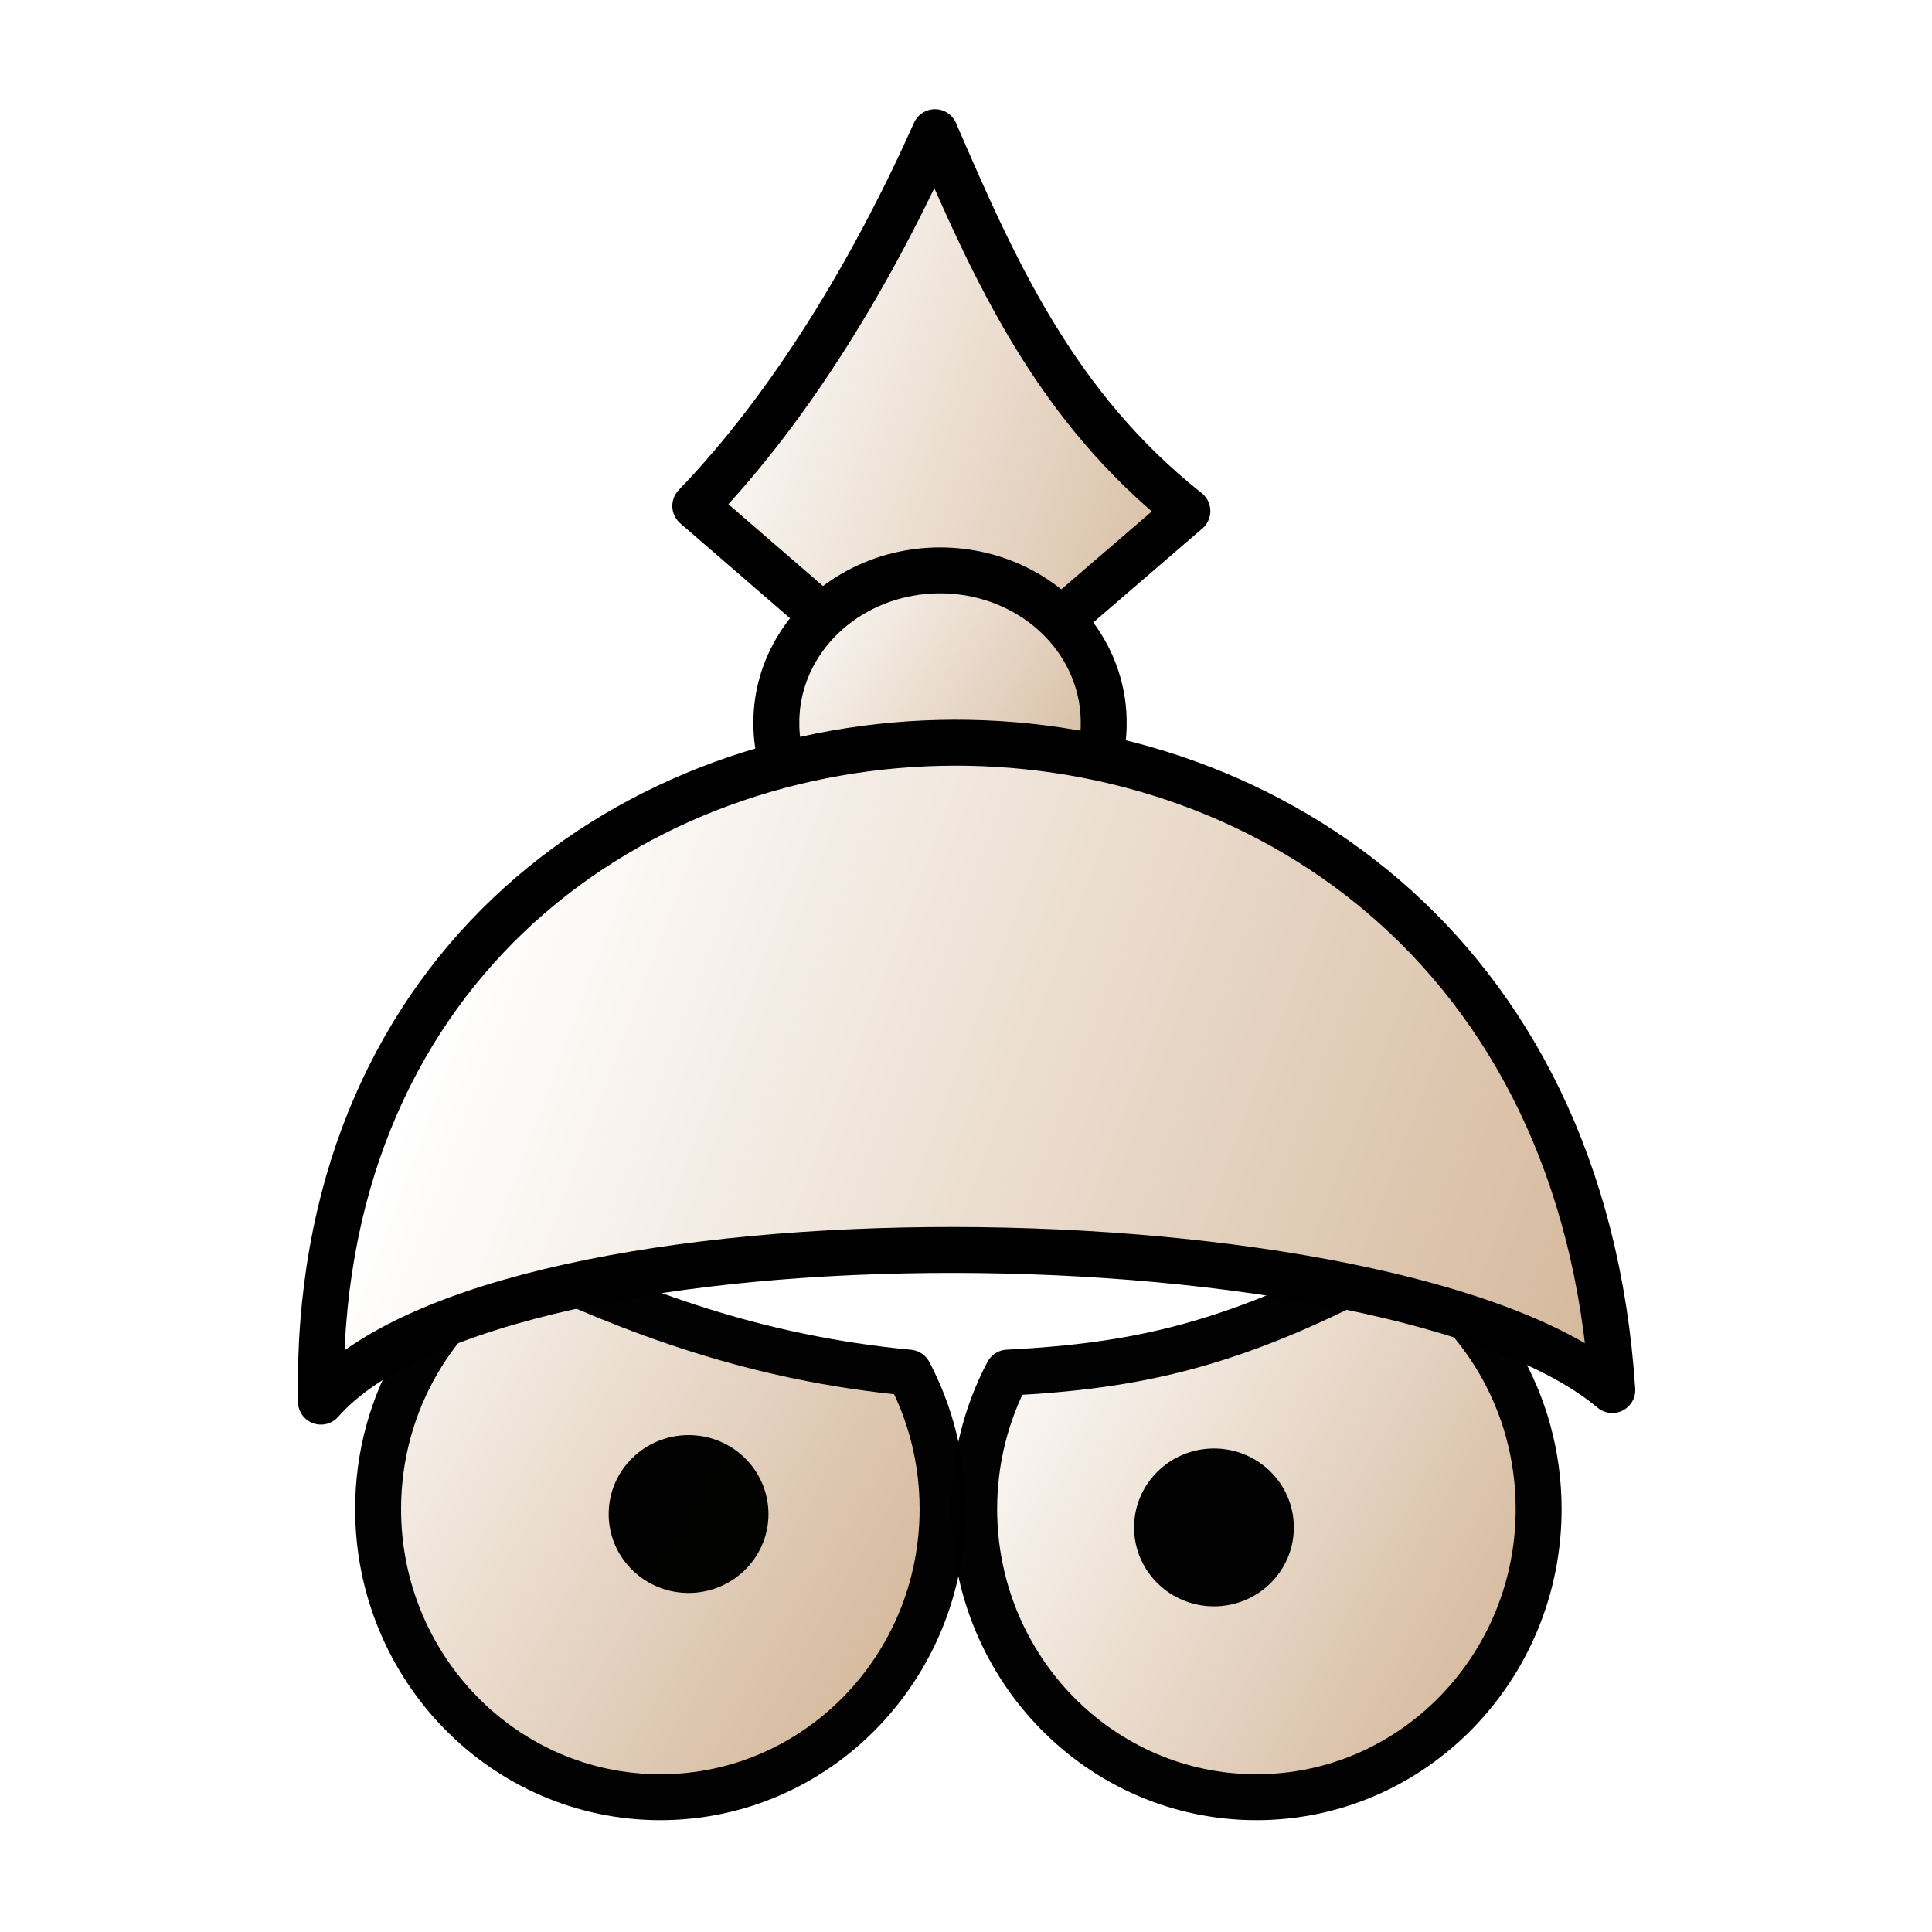
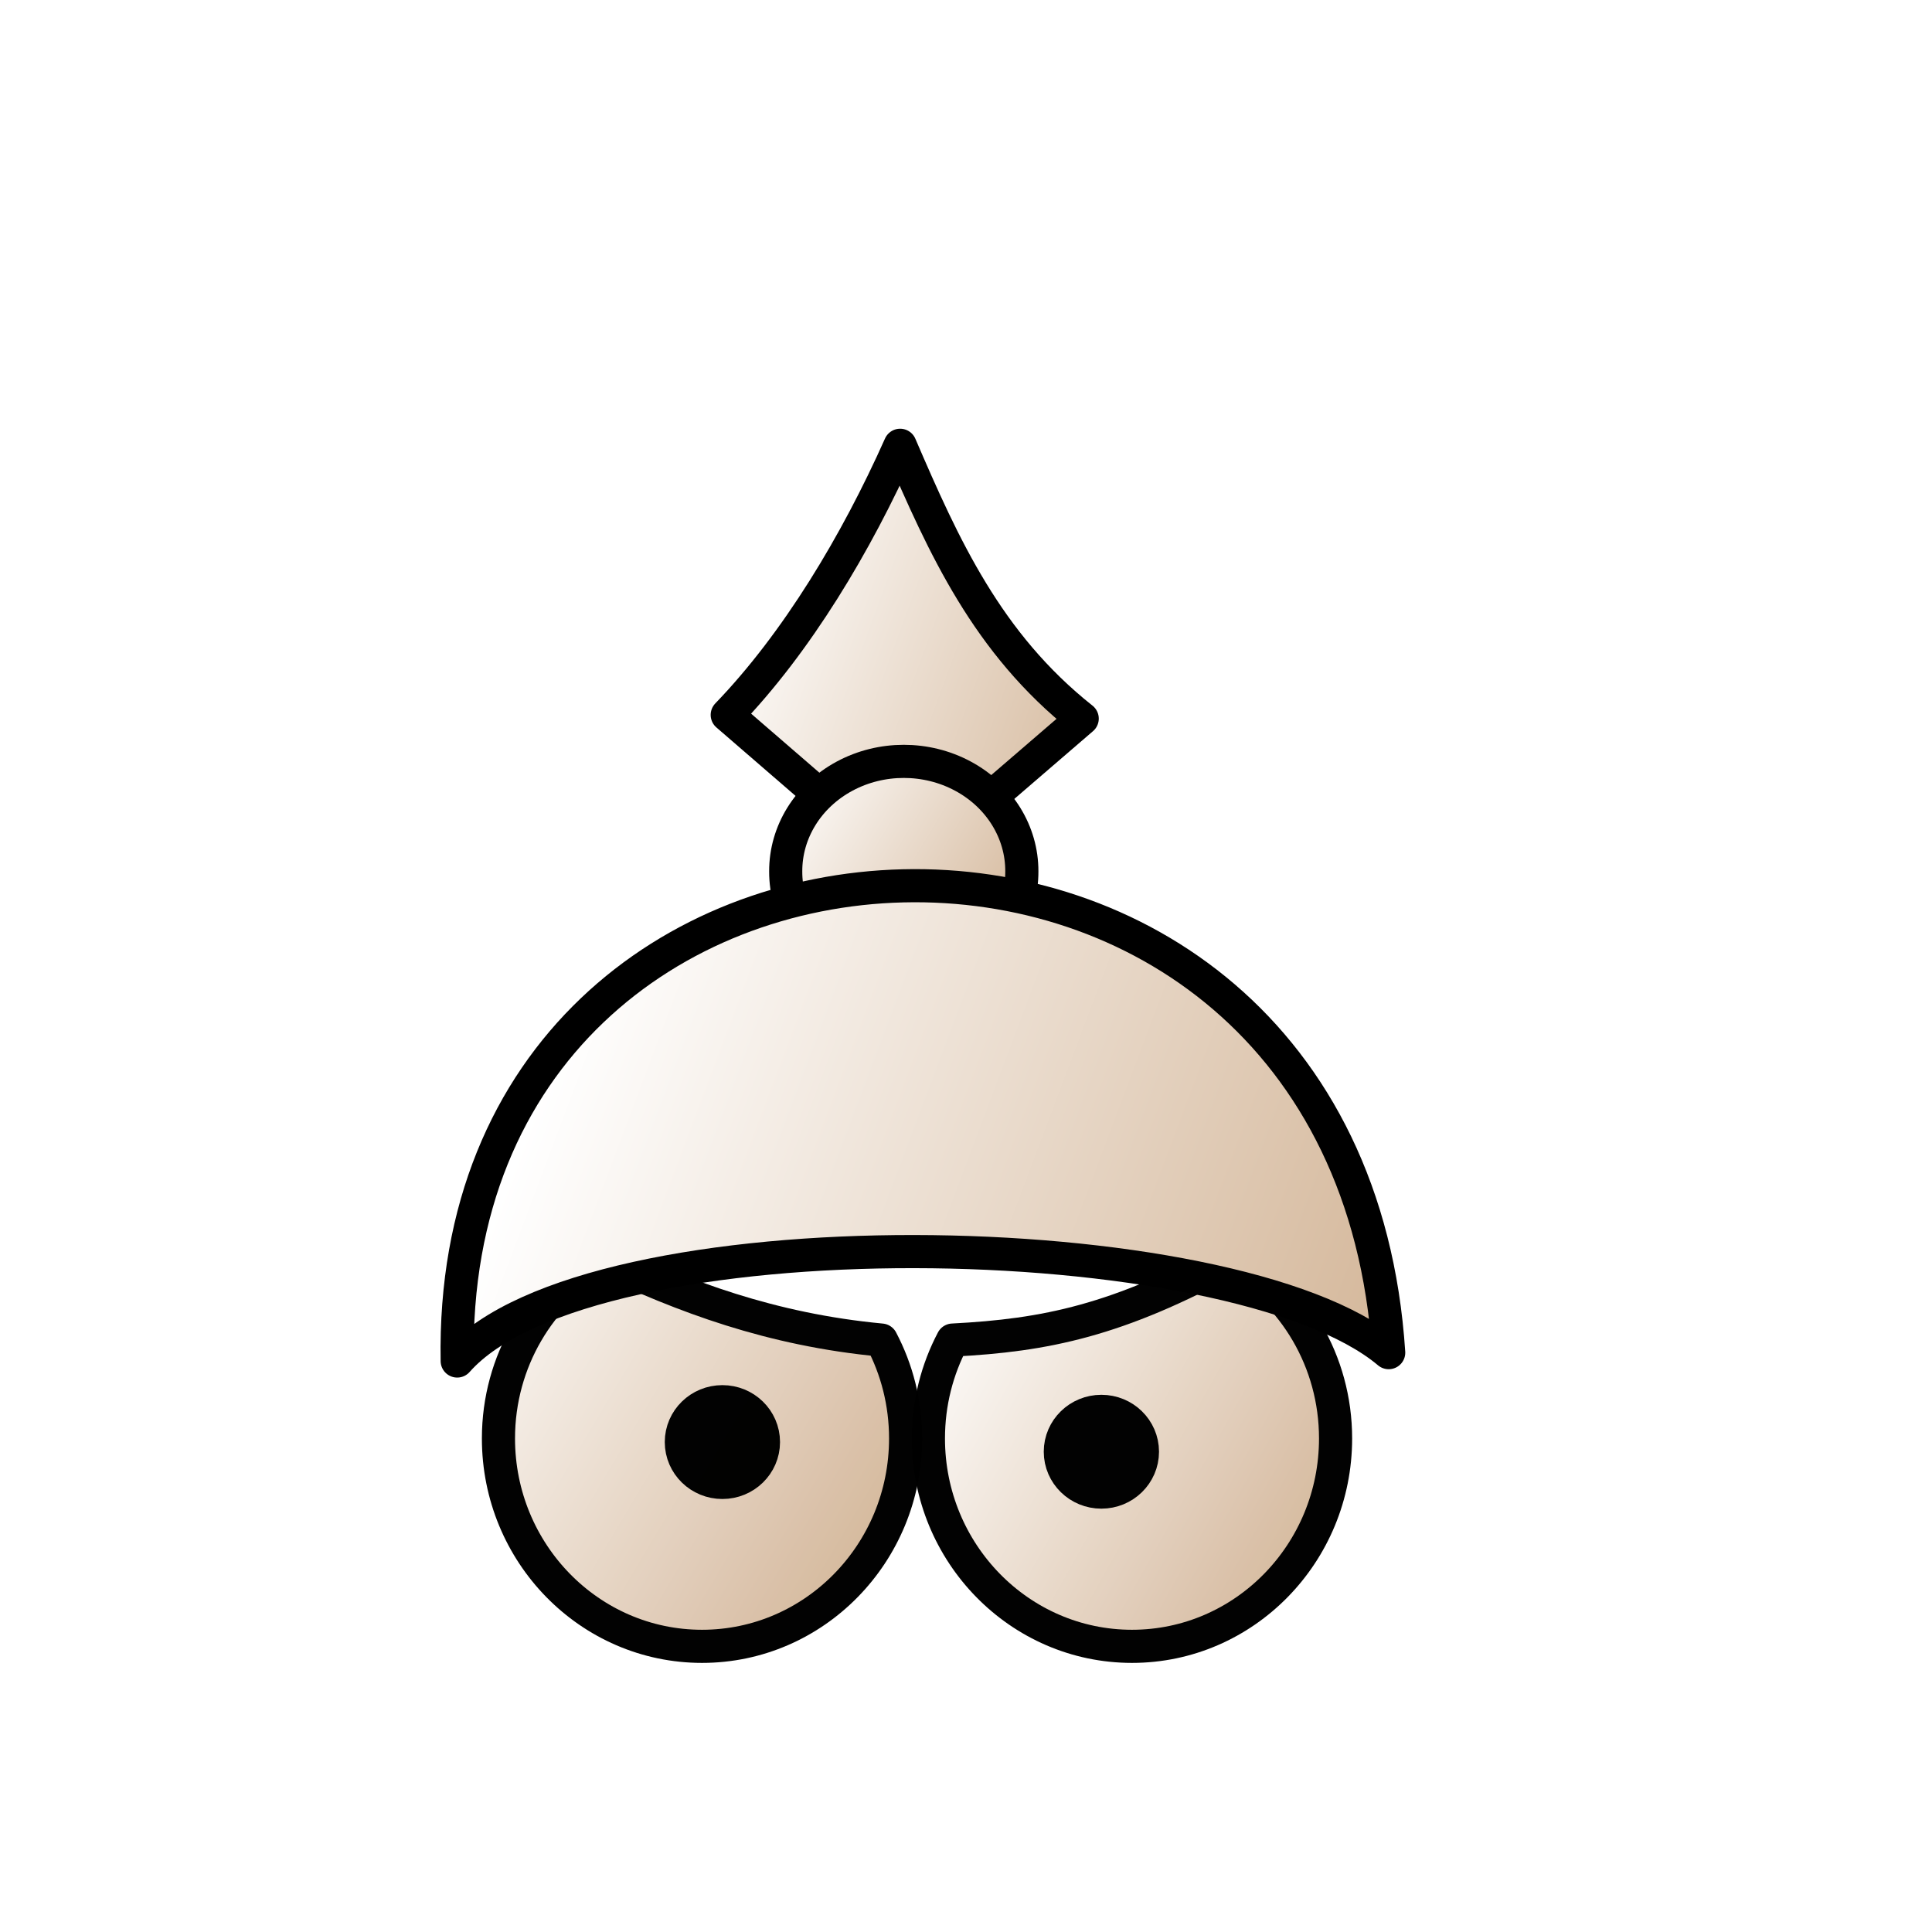
- <svg xmlns="http://www.w3.org/2000/svg" xmlns:xlink="http://www.w3.org/1999/xlink" overflow="hidden" viewBox="109 169 673 673" id="svg36220" version="1.0">
+ <svg xmlns="http://www.w3.org/2000/svg" xmlns:xlink="http://www.w3.org/1999/xlink" viewBox="0 0 933 933" width="933" height="933" id="svg36220" version="1.0">
  <defs id="defs36222">
    <linearGradient id="linearGradient2507">
      <stop style="stop-color:#ffffff;stop-opacity:1;" offset="0" id="stop2509" />
      <stop style="stop-color:#d0b090;stop-opacity:1;" offset="1" id="stop2511" />
    </linearGradient>
    <linearGradient xlink:href="#linearGradient2507" id="linearGradient5892" gradientUnits="userSpaceOnUse" gradientTransform="matrix(0.912124,0,0,0.876973,58.9007,148.9545)" x1="224.065" y1="423.884" x2="710.132" y2="599.749" />
    <linearGradient xlink:href="#linearGradient2507" id="linearGradient5897" gradientUnits="userSpaceOnUse" x1="204.25" y1="662.388" x2="421.718" y2="792" gradientTransform="matrix(1.101156,0,0,1.101156,-44.79643,-66.05735)" />
    <linearGradient xlink:href="#linearGradient2507" id="linearGradient5901" gradientUnits="userSpaceOnUse" x1="468.236" y1="681.244" x2="270.869" y2="792" gradientTransform="matrix(-1.101156,0,0,1.101156,930.4829,-66.05735)" />
    <linearGradient xlink:href="#linearGradient2507" id="linearGradient2226" gradientUnits="userSpaceOnUse" x1="321.983" y1="380.025" x2="469.976" y2="469.592" />
    <linearGradient xlink:href="#linearGradient2507" id="linearGradient2243" x1="338.482" y1="308.136" x2="550.115" y2="385.918" gradientUnits="userSpaceOnUse" gradientTransform="translate(1.714045,9.428091)" />
  </defs>
  <g id="layer1">
    <path id="path5899" d="M 595.216,607.403 C 624.927,624.676 644.974,657.292 644.974,694.67 C 644.974,750.072 600.932,795.047 546.661,795.047 C 492.391,795.047 448.349,750.072 448.349,694.67 C 448.349,677.478 452.577,661.298 460.049,647.148 C 505.104,644.829 539.778,637.714 595.216,607.403 z " style="opacity:0.99;fill:url(#linearGradient5901);fill-opacity:1;fill-rule:evenodd;stroke:#000000;stroke-width:16;stroke-linecap:round;stroke-linejoin:round;stroke-miterlimit:4;stroke-dasharray:none;stroke-dashoffset:0;stroke-opacity:1" />
    <path style="opacity:0.99;fill:#000000;fill-opacity:1;fill-rule:evenodd;stroke:#000000;stroke-width:18.427;stroke-linecap:round;stroke-linejoin:round;stroke-miterlimit:4;stroke-dasharray:none;stroke-dashoffset:0;stroke-opacity:1" id="path2231" d="M 422.054 340.25 A 23.202 22.097 0 1 1  375.65,340.25 A 23.202 22.097 0 1 1  422.054 340.25 z" transform="matrix(0.85853,0,0,0.87813,189.4521,402.2825)" />
    <path style="opacity:0.99;fill:url(#linearGradient5897);fill-opacity:1;fill-rule:evenodd;stroke:#000000;stroke-width:16;stroke-linecap:round;stroke-linejoin:round;stroke-miterlimit:4;stroke-dasharray:none;stroke-dashoffset:0;stroke-opacity:1" d="M 290.471,607.403 C 260.76,624.676 240.713,657.292 240.713,694.67 C 240.713,750.072 284.755,795.047 339.025,795.047 C 393.296,795.047 437.338,750.072 437.338,694.67 C 437.338,677.478 433.11,661.298 425.638,647.148 C 372.342,642.14 330.044,626.134 290.471,607.403 z " id="path5795" />
    <path transform="matrix(0.85853,0,0,0.87813,6.432124,397.6178)" d="M 422.054 340.25 A 23.202 22.097 0 1 1  375.65,340.25 A 23.202 22.097 0 1 1  422.054 340.25 z" id="path5797" style="opacity:0.99;fill:#000000;fill-opacity:1;fill-rule:evenodd;stroke:#000000;stroke-width:18.427;stroke-linecap:round;stroke-linejoin:round;stroke-miterlimit:4;stroke-dasharray:none;stroke-dashoffset:0;stroke-opacity:1" />
    <path style="fill:url(#linearGradient2243);fill-opacity:1;fill-rule:evenodd;stroke:#000000;stroke-width:16;stroke-linecap:round;stroke-linejoin:round;stroke-miterlimit:4;stroke-dasharray:none;stroke-opacity:1" d="M 434.692,215.034 C 413.541,262.45 384.862,310.34 351.196,345.242 L 437.763,420.095 L 522.616,347.027 C 476.729,310.652 455.714,263.841 434.692,215.034 z " id="path1340" />
    <path style="fill:url(#linearGradient2226);fill-opacity:1;stroke:#000000;stroke-width:18.52;stroke-linecap:round;stroke-linejoin:round;stroke-miterlimit:4;stroke-dasharray:none;stroke-opacity:1" id="path1331" d="M 461.976 422.452 A 65.997 61.283 0 1 1  329.983,422.452 A 65.997 61.283 0 1 1  461.976 422.452 z" transform="matrix(0.863918,0,0,0.863918,94.35938,55.87036)" />
    <path style="fill:url(#linearGradient5892);fill-opacity:1;fill-rule:evenodd;stroke:#000000;stroke-width:16;stroke-linecap:round;stroke-linejoin:round;stroke-miterlimit:4;stroke-dasharray:none;stroke-opacity:1" d="M 220.795,657.255 C 215.466,360.599 650.419,343.341 670.628,653.219 C 595.531,589.99 284.597,584.965 220.795,657.255 z " id="path4352" />
  </g>
</svg>
